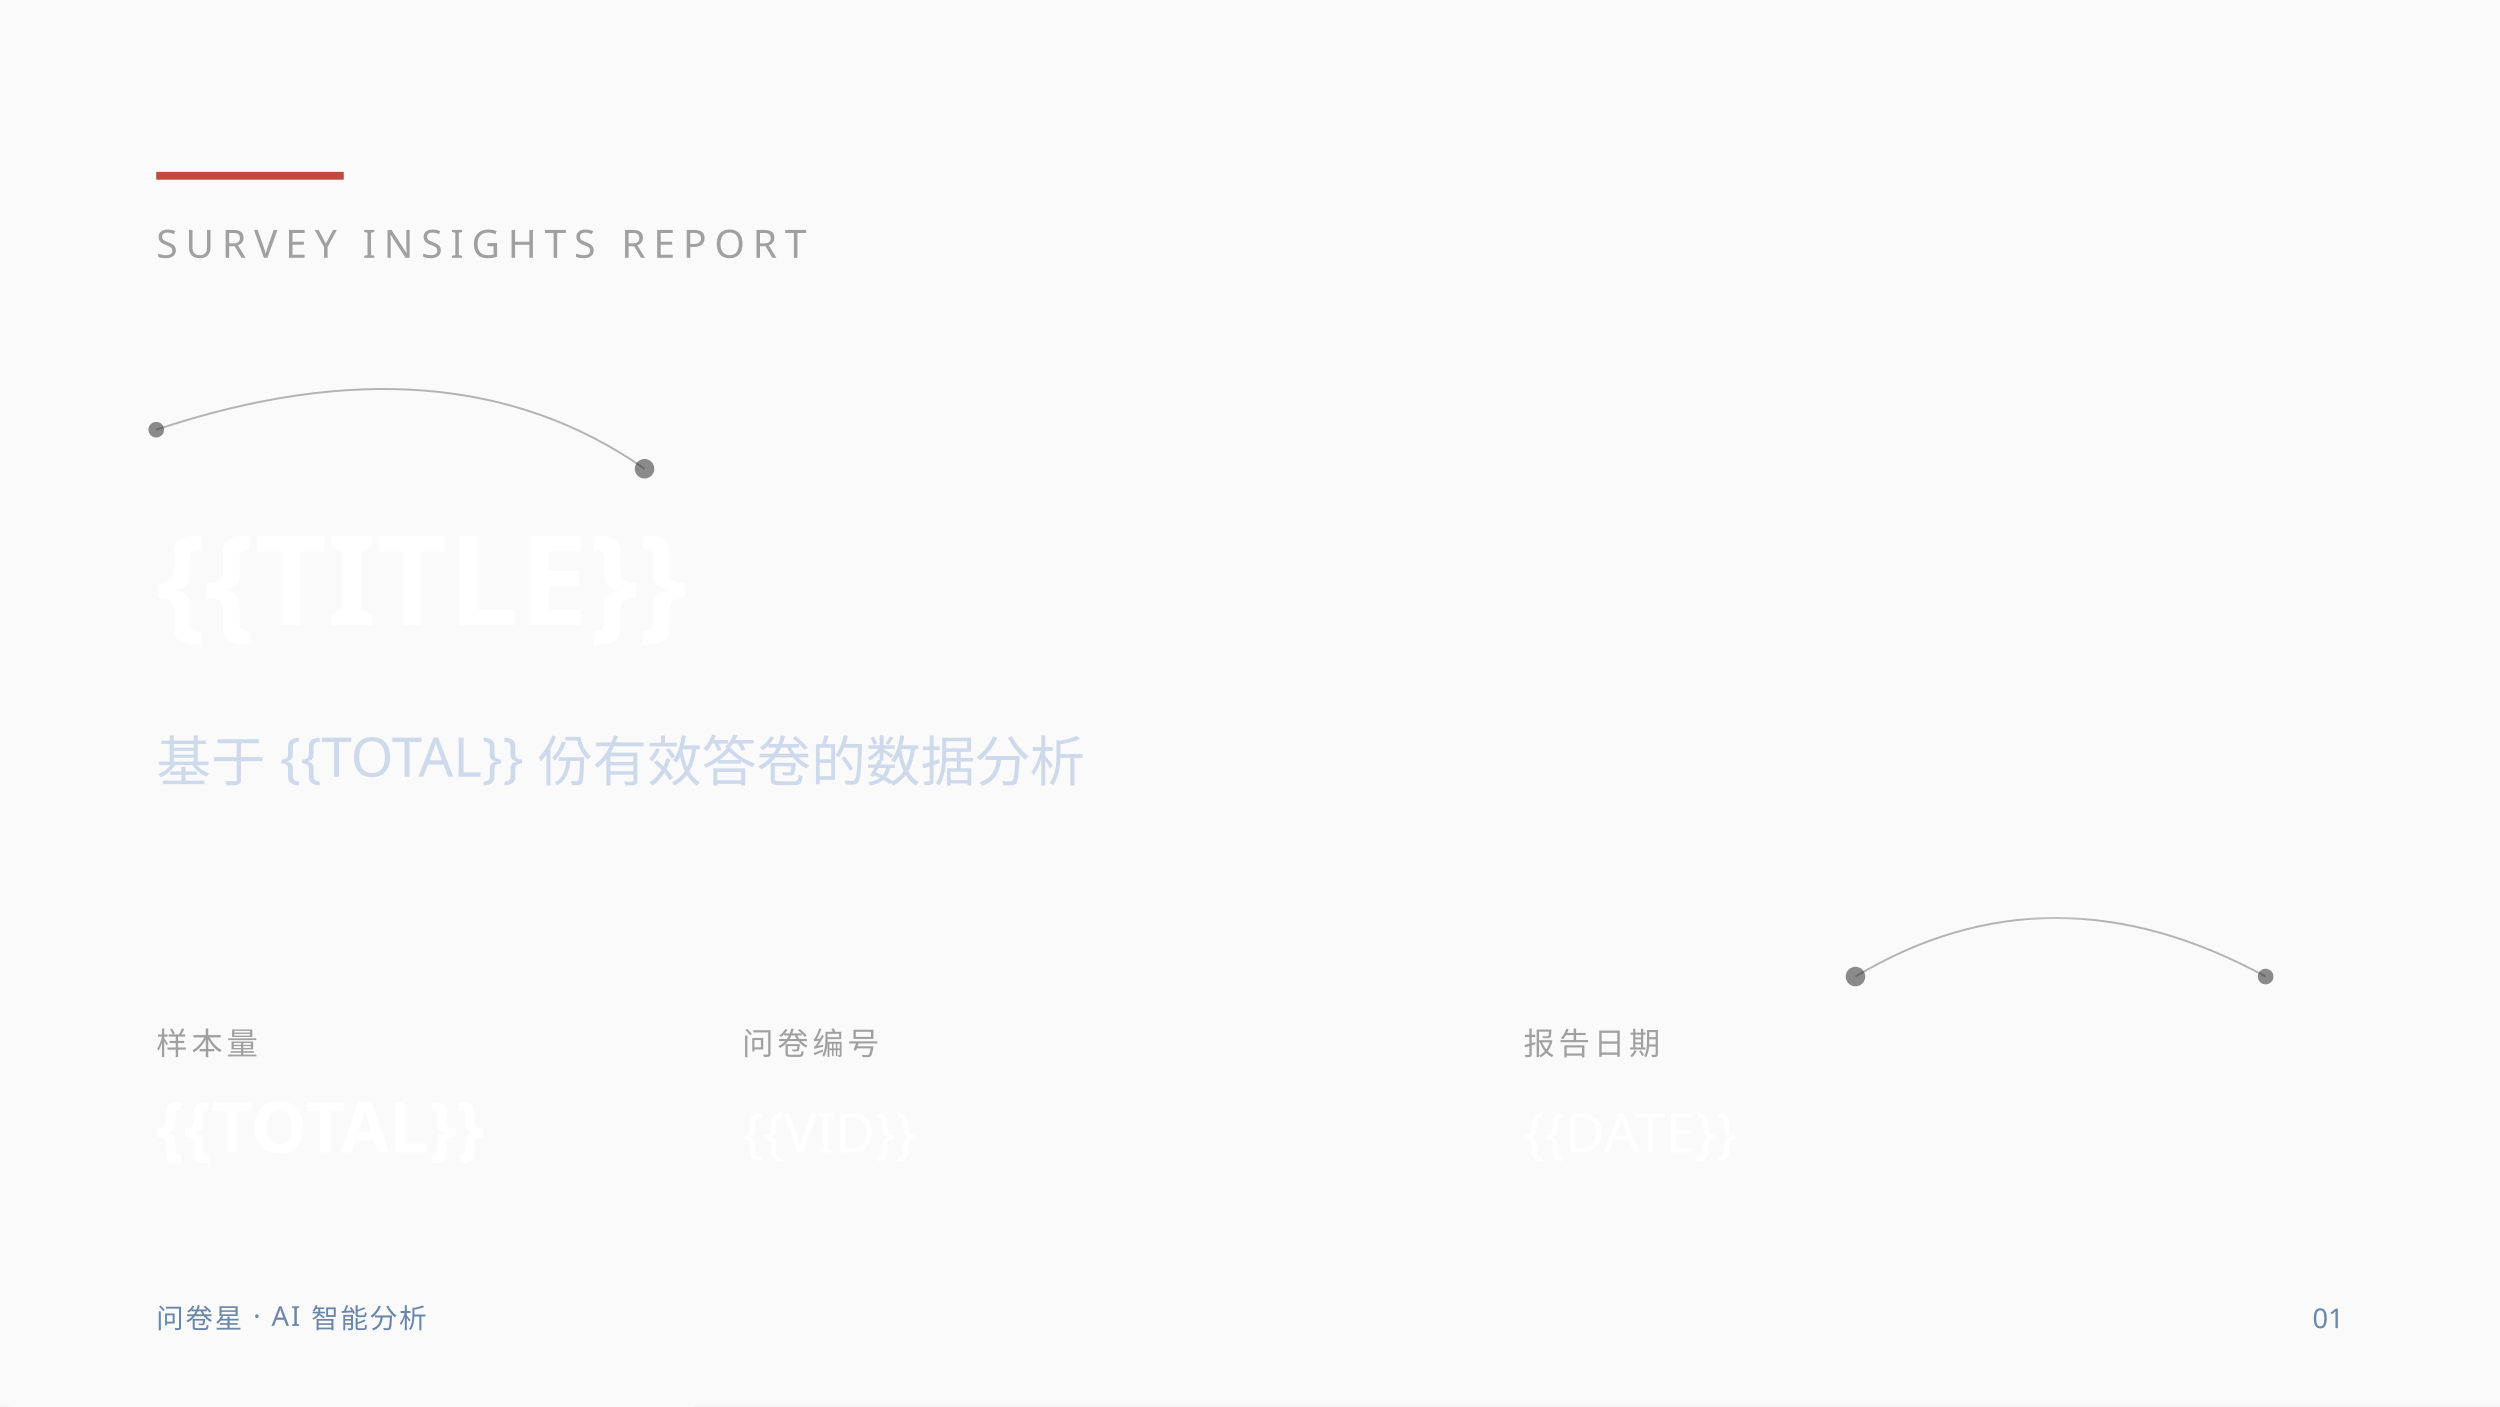
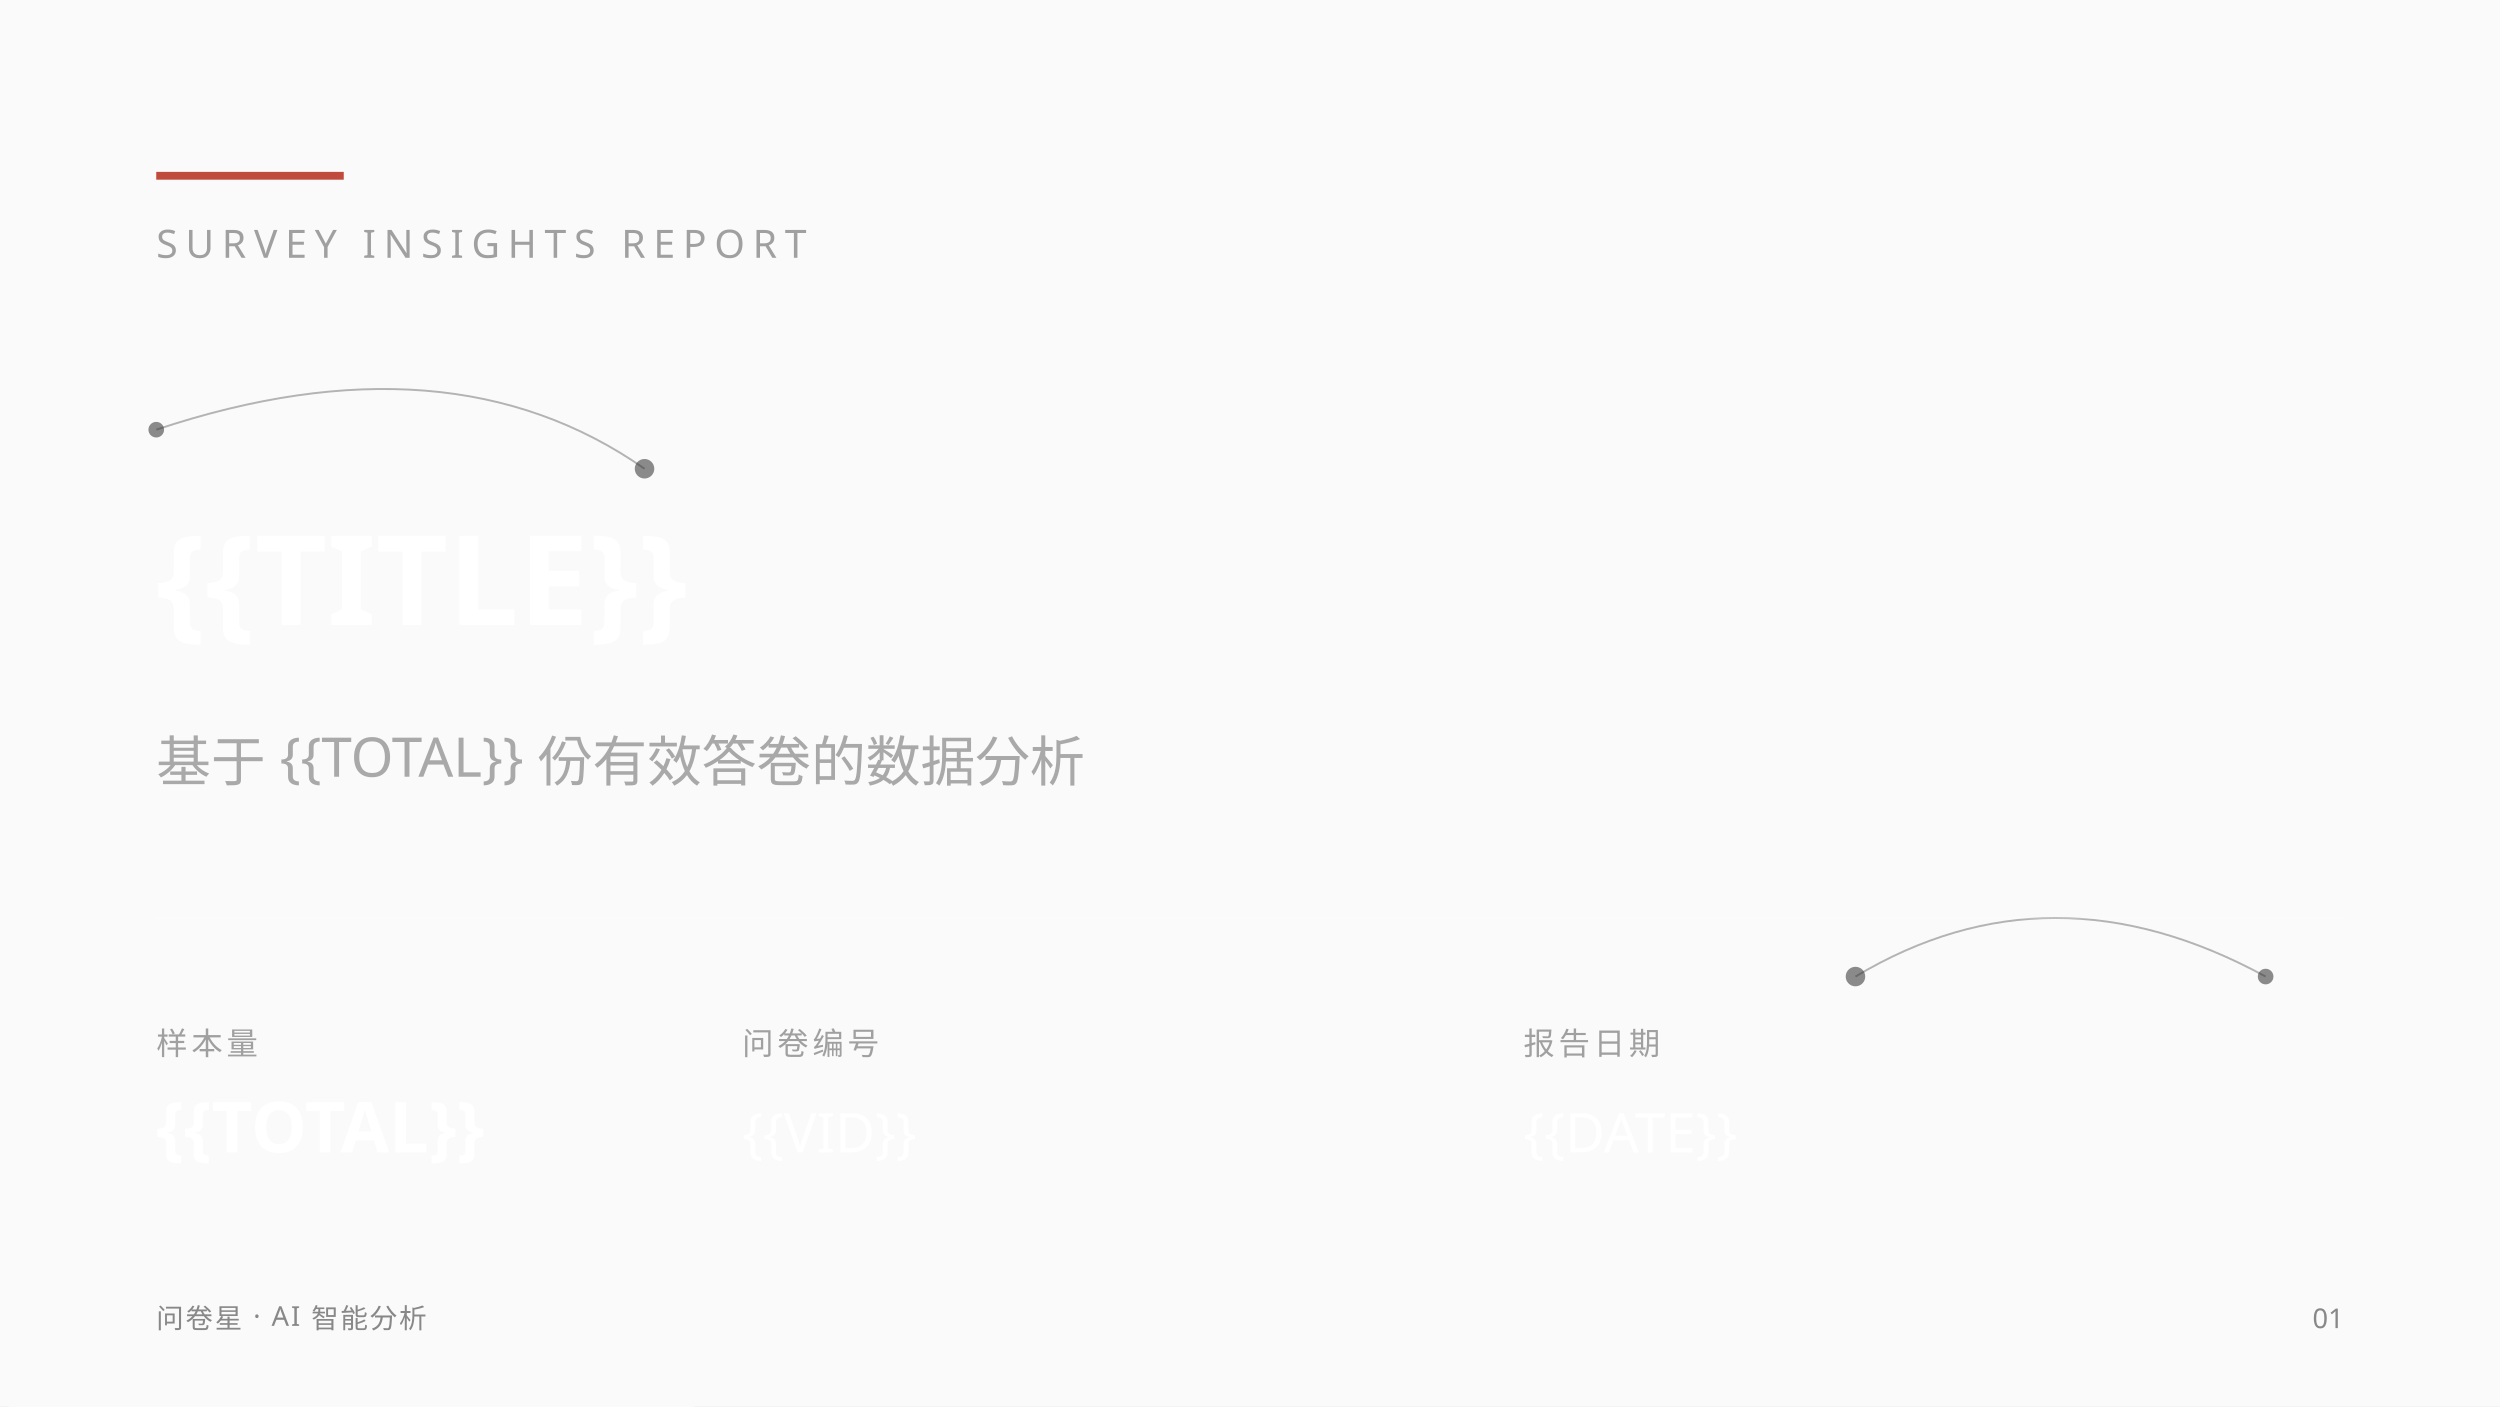
<svg xmlns="http://www.w3.org/2000/svg" viewBox="0 0 1280 720" width="1280" height="720">
  <defs>
    </defs>
  <rect width="1280" height="720" fill="#FAFAFA" />
  <g stroke="#FFFFFF" stroke-opacity="0.04" stroke-width="1">
    <line x1="0" y1="180" x2="1280" y2="180" />
    <line x1="0" y1="360" x2="1280" y2="360" />
    <line x1="0" y1="540" x2="1280" y2="540" />
    <line x1="320" y1="0" x2="320" y2="720" />
    <line x1="640" y1="0" x2="640" y2="720" />
    <line x1="960" y1="0" x2="960" y2="720" />
  </g>
  <ellipse cx="1080" cy="140" rx="320" ry="210" fill="#FAFAFA" />
  <ellipse cx="180" cy="580" rx="260" ry="190" fill="#FAFAFA" />
  <g stroke="#2F2F2F" stroke-opacity="0.35" stroke-width="1" fill="none">
    <path d="M80,220 Q230,170 330,240" />
    <path d="M950,500 Q1050,440 1160,500" />
  </g>
  <g fill="#2F2F2F" fill-opacity="0.55">
    <circle cx="80" cy="220" r="4" />
    <circle cx="330" cy="240" r="5" />
    <circle cx="950" cy="500" r="5" />
    <circle cx="1160" cy="500" r="4" />
  </g>
  <rect x="80" y="88" width="96" height="4" fill="#C04A3C" />
  <text x="80" y="132" font-family="Microsoft YaHei, PingFang SC, sans-serif" font-size="20" font-weight="500" fill="#A0A0A0" letter-spacing="4">
    SURVEY INSIGHTS REPORT
  </text>
  <text x="80" y="320" font-family="Microsoft YaHei, PingFang SC, sans-serif" font-size="64" font-weight="700" fill="#FFFFFF">
    {{TITLE}}
  </text>
-   <text x="80" y="400" font-family="Microsoft YaHei, PingFang SC, sans-serif" font-size="28" font-weight="400" fill="#C9D6EA" opacity="0.9">
+   <text x="80" y="400" font-family="Microsoft YaHei, PingFang SC, sans-serif" font-size="28" font-weight="400" fill="#A0A0A0" opacity="0.9">
    基于 {{TOTAL}} 份有效答卷的数据分析
  </text>
  <line x1="80" y1="470" x2="1200" y2="470" stroke="#FFFFFF" stroke-opacity="0.15" stroke-width="1" />
  <g font-family="Microsoft YaHei, PingFang SC, sans-serif" fill="#FFFFFF">
    <text x="80" y="540" font-size="16" fill="#A0A0A0" letter-spacing="2">样本量</text>
    <text x="80" y="590" font-size="36" font-weight="700">{{TOTAL}}</text>
    <text x="380" y="540" font-size="16" fill="#A0A0A0" letter-spacing="2">问卷编号</text>
    <text x="380" y="590" font-size="28" font-weight="500">{{VID}}</text>
    <text x="780" y="540" font-size="16" fill="#A0A0A0" letter-spacing="2">报告日期</text>
    <text x="780" y="590" font-size="28" font-weight="500">{{DATE}}</text>
  </g>
-   <text x="80" y="680" font-family="Microsoft YaHei, PingFang SC, sans-serif" font-size="14" fill="#6A86A8" letter-spacing="1">
+   <text x="80" y="680" font-family="Microsoft YaHei, PingFang SC, sans-serif" font-size="14" fill="#888888" letter-spacing="1">
    问卷星 · AI 智能分析
  </text>
-   <text x="1200" y="680" text-anchor="end" font-family="Microsoft YaHei, PingFang SC, sans-serif" font-size="14" fill="#6A86A8">
+   <text x="1200" y="680" text-anchor="end" font-family="Microsoft YaHei, PingFang SC, sans-serif" font-size="14" fill="#888888">
    01
  </text>
</svg>
